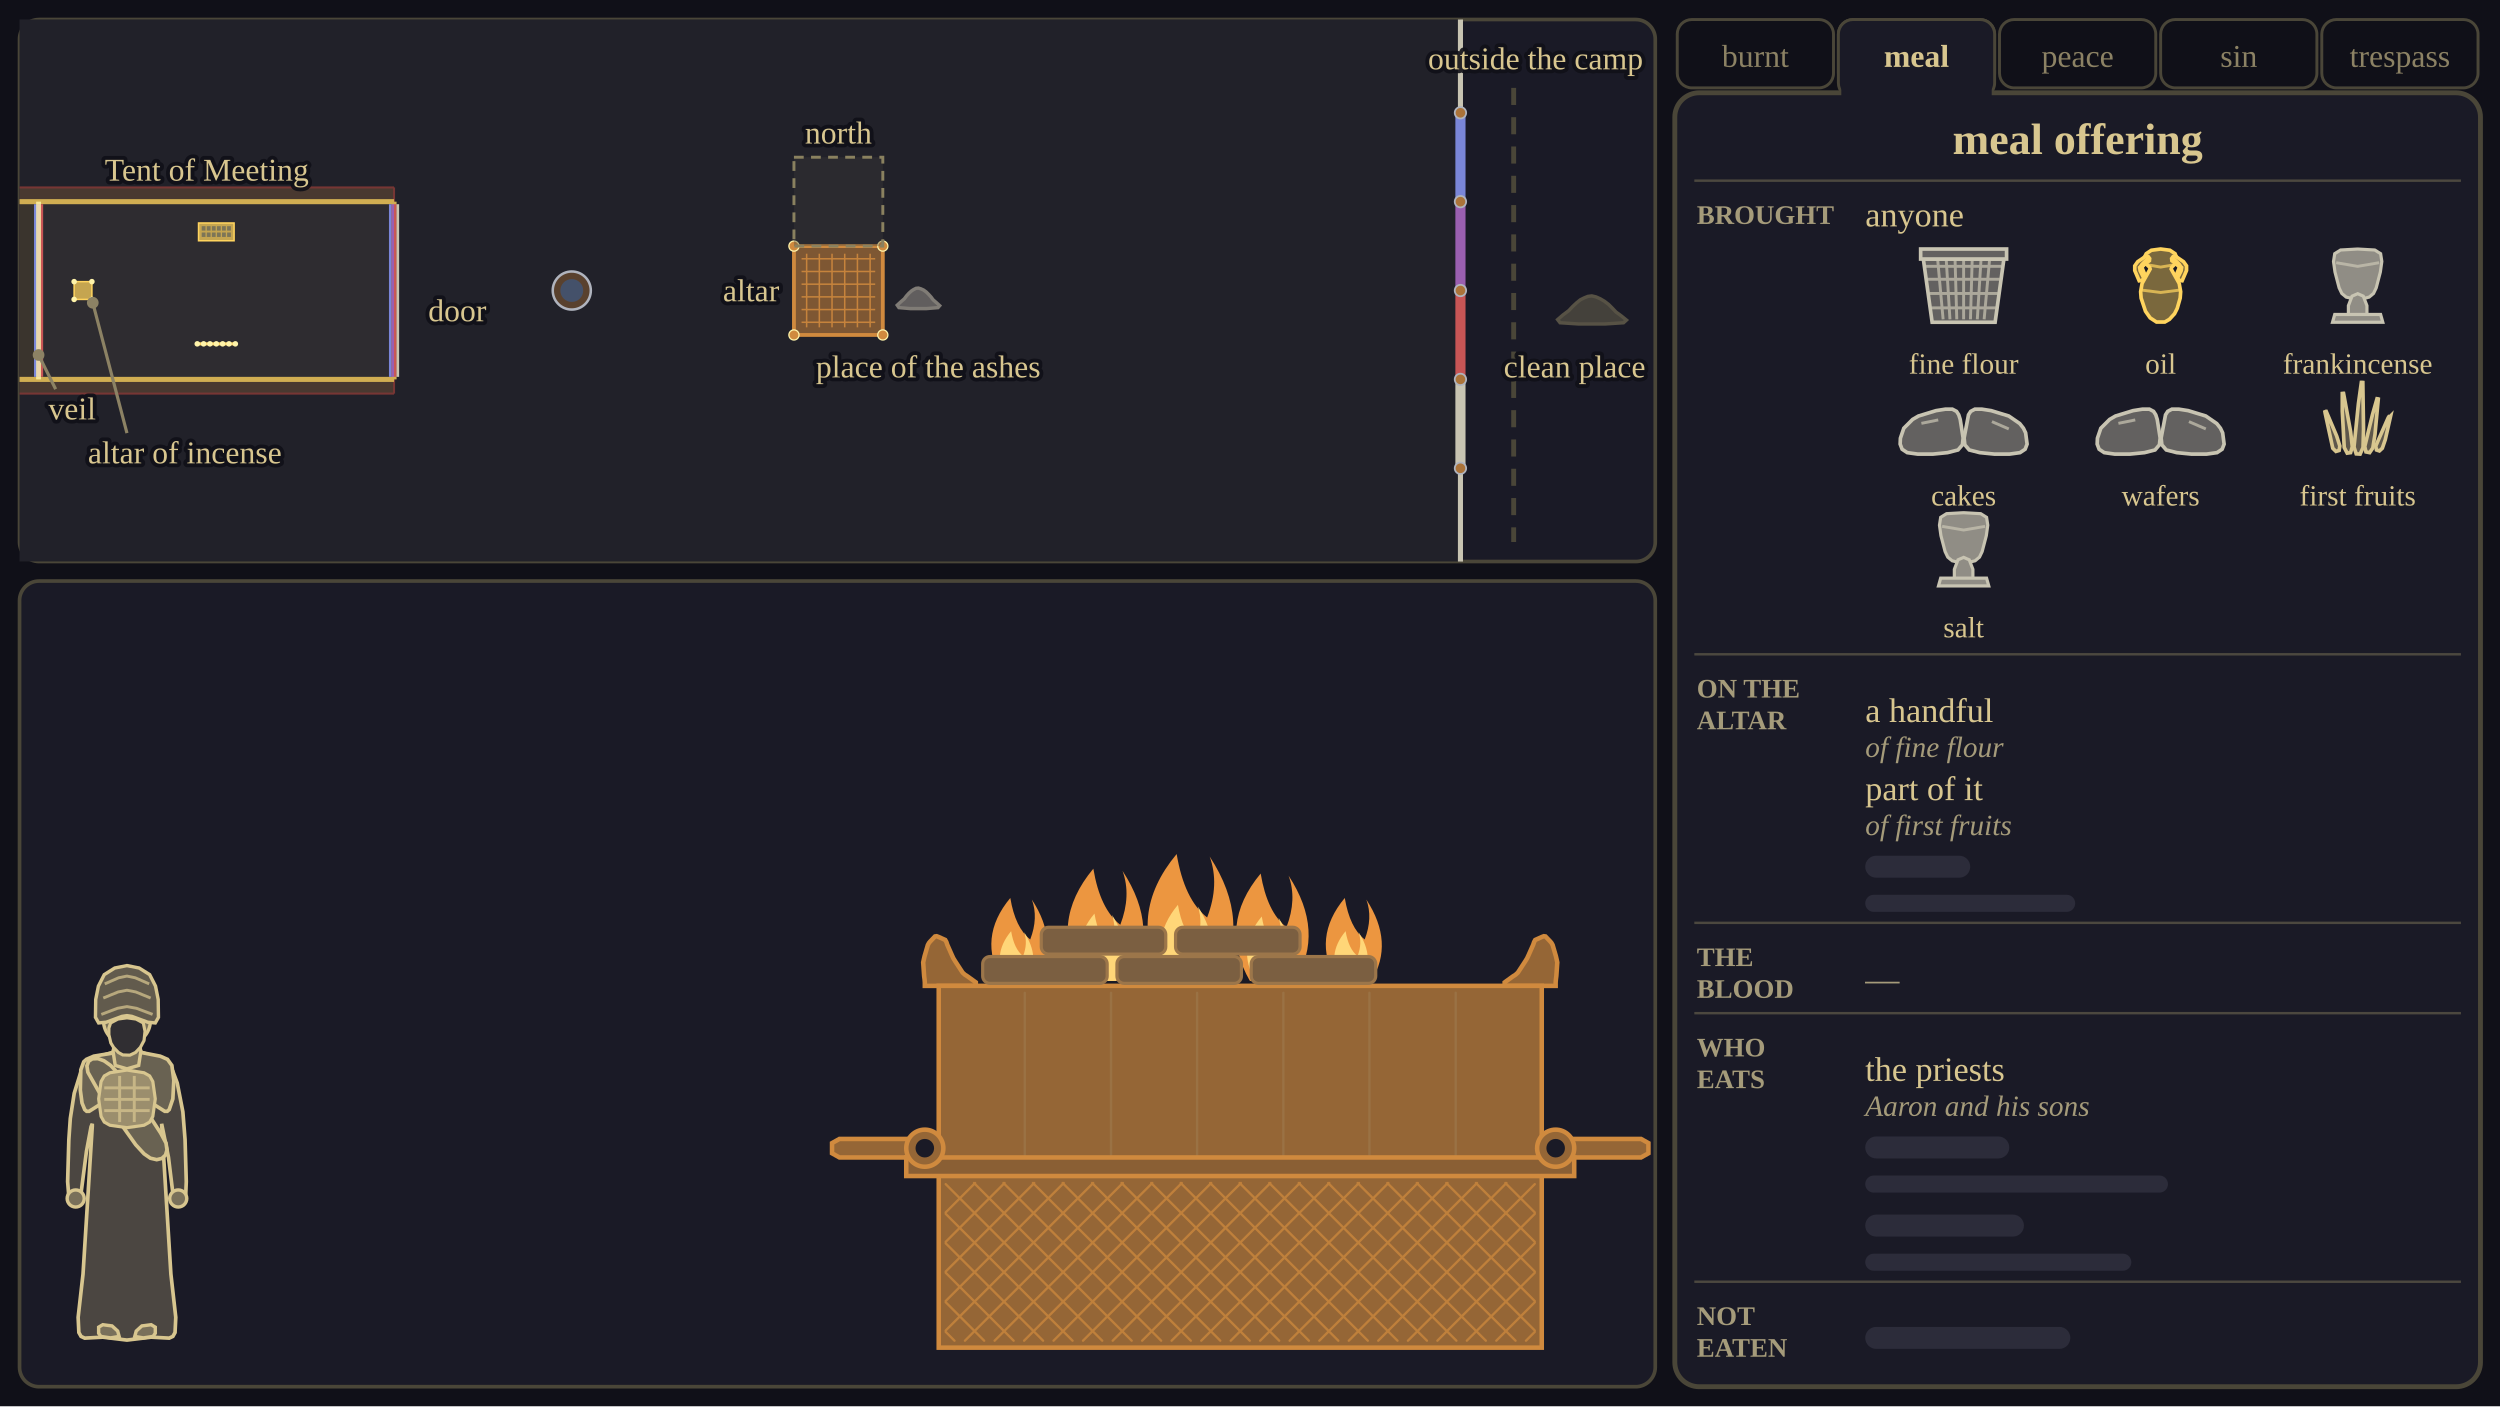
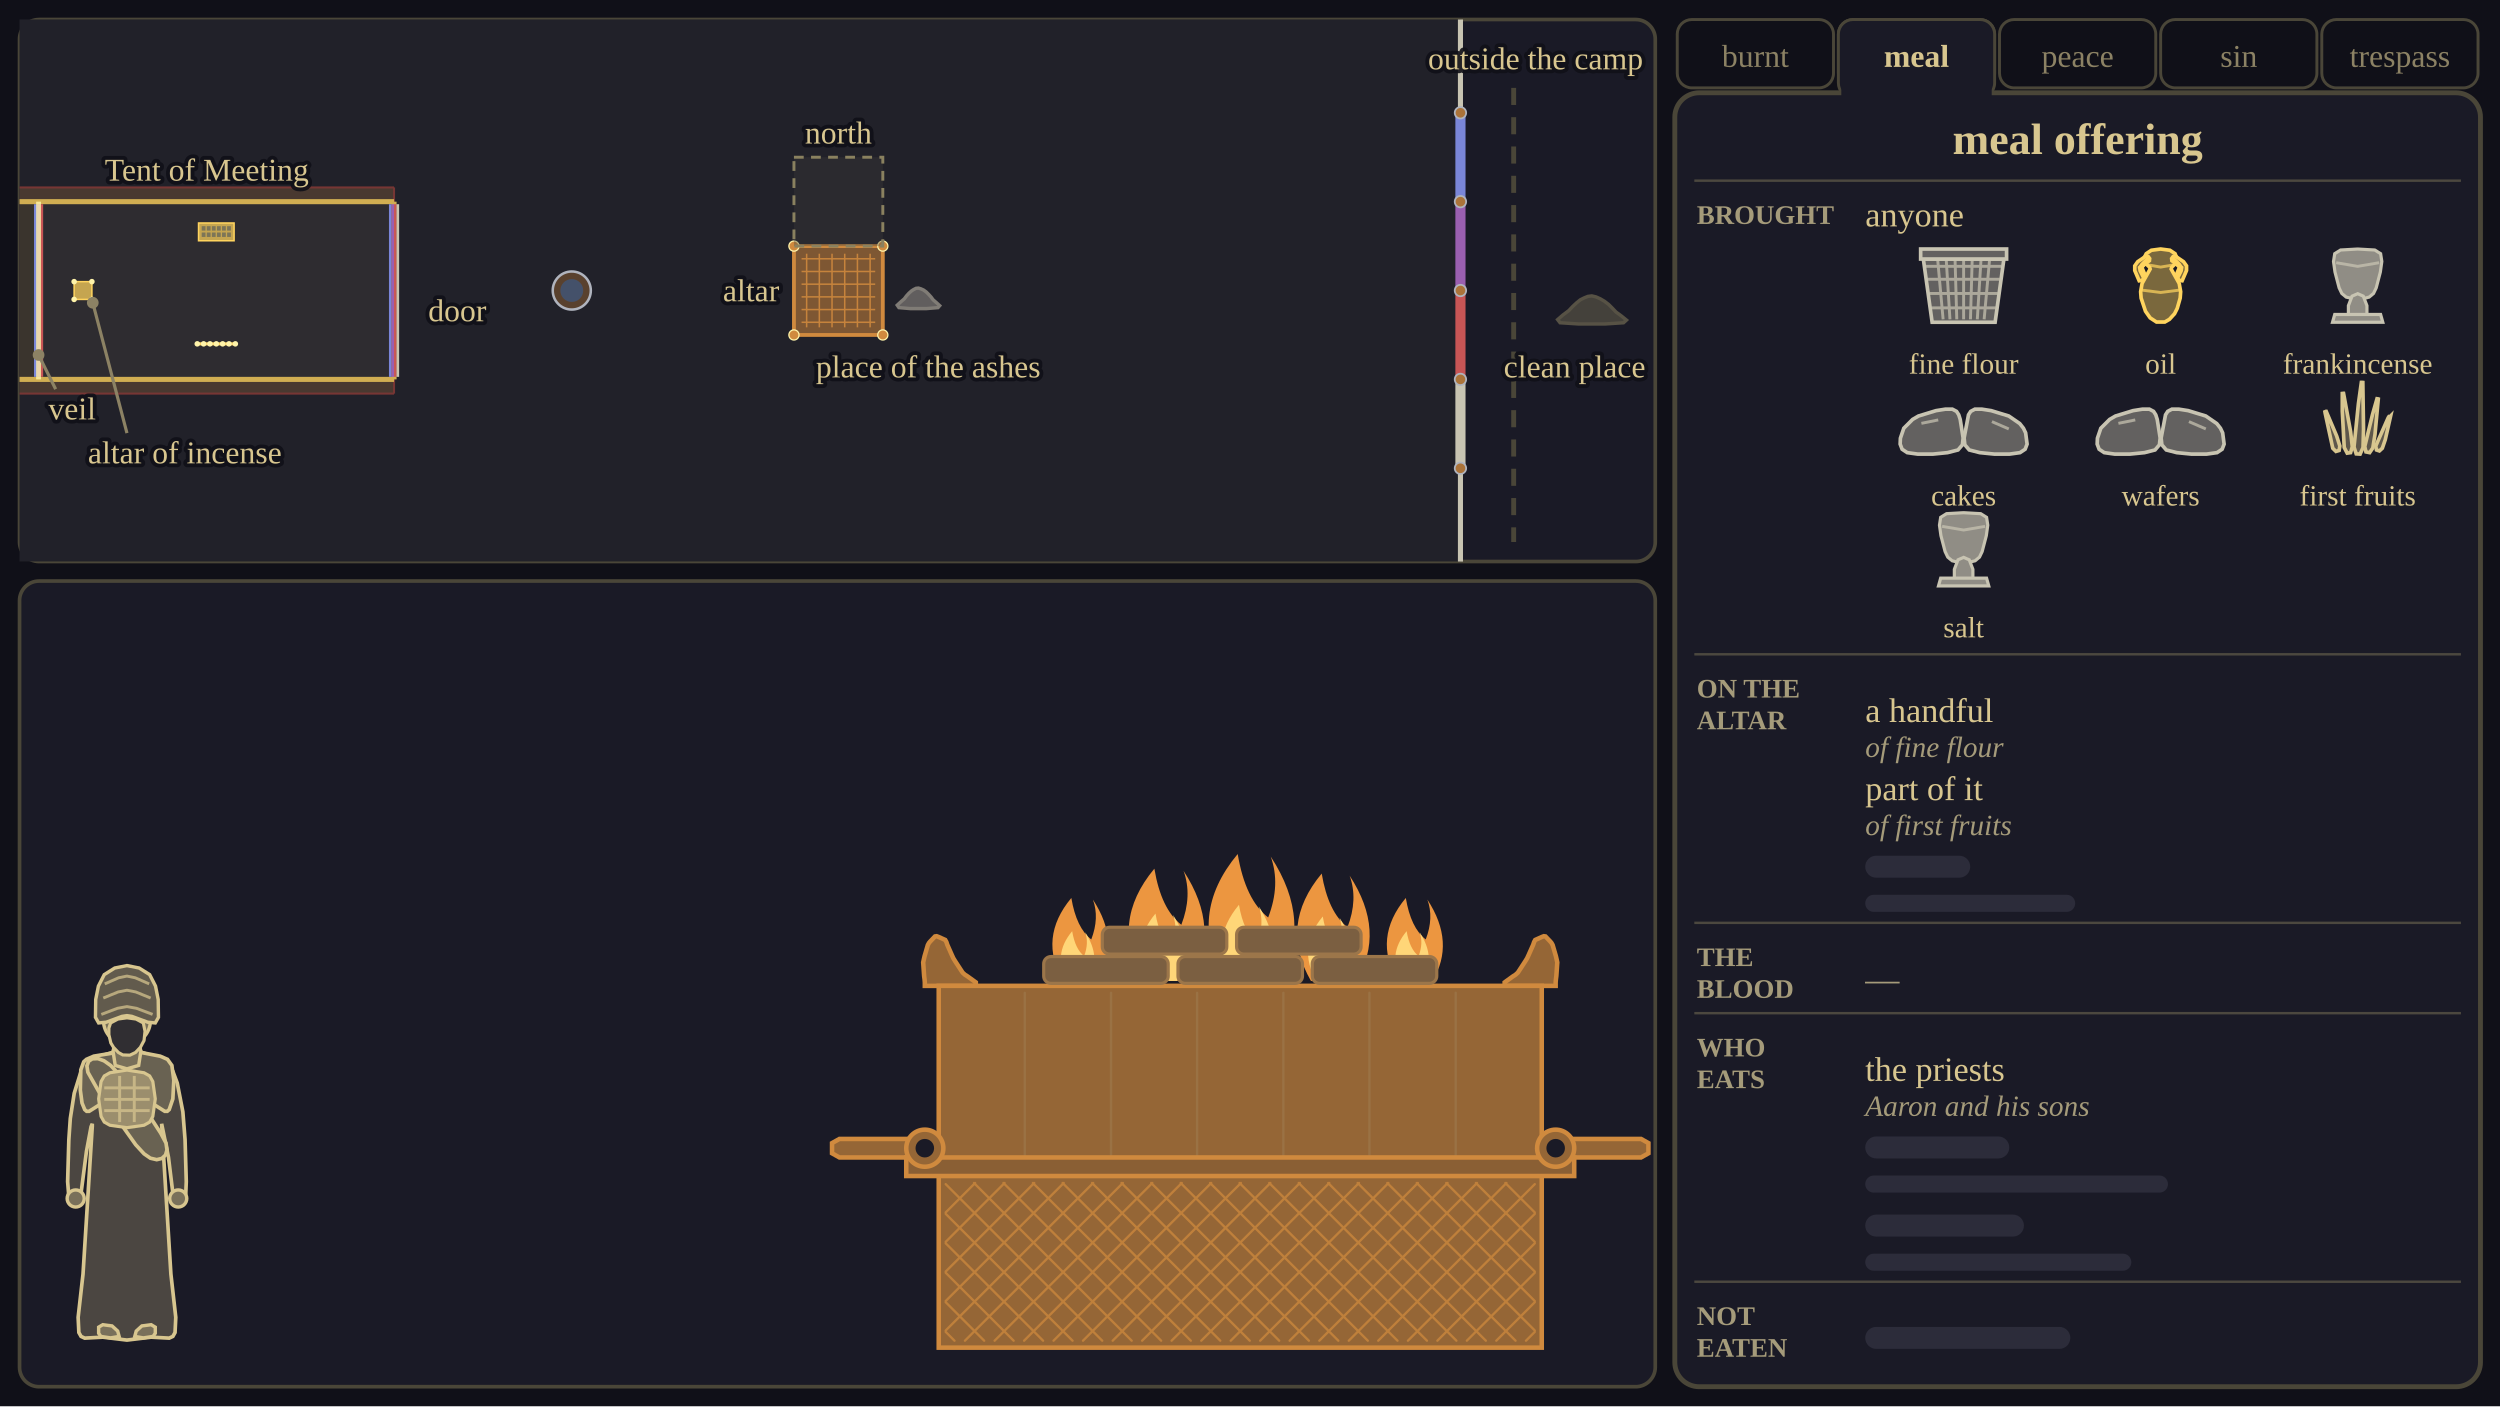
<svg xmlns="http://www.w3.org/2000/svg" viewBox="0 0 1024 576" width="1024" height="576" font-family="Georgia, 'Times New Roman', serif">
  <defs>
    <g id="ic52x30_cakes">
      <path d="M-23.1-.6l-2.1-1.4-.8-2.1.1-2.4 1.4-4.1 3.6-3.6 2.4-1.4 7.2-2.2 3.8-.6 2.9 0 1.7.9.9 1.4.6 1.9 1.2 7.6-.3 2.8-1.8 2.1-4.3 1.1-6 .6-6.2 0z" fill="#636160" stroke="#c8c4b2" stroke-width="1.5" />
      <path d="M2.3-1.7l-1.8-2.1-.3-2.8 1.8-9.5.9-1.4 1.7-.9 2.9 0 3.8.6 7.2 2.2 4.5 3.1 1.5 1.9.9 1.9.6 4.6-.8 2.1-2.1 1.4-4.3.6-6.2 0-6-.6z" fill="#636160" stroke="#c8c4b2" stroke-width="1.5" />
      <path d="M-17.3-12.6l6.9-1.4M11.6-13.3l6.9 3" stroke-linejoin="round" fill="none" stroke="#c8c4b2" stroke-width="1.2" stroke-opacity="0.718" />
    </g>
    <g id="ic52x30_fine_flour">
      <path d="M-12.9 0l25.8 0 3.6-25.9-33 0z" fill="#636160" stroke="#c8c4b2" stroke-width="1.5" />
      <path d="M-17.6-25.9l35.2 0 0-4.1-35.2 0z" fill="#636160" stroke="#c8c4b2" stroke-width="1.5" />
      <path d="M-8.4-1.2l-2.2-24.1M-5.6-1.2l-1.5-24.1M-2.8-1.2l-.7-24.1M0-1.2l0-24.1M2.8-1.2l.7-24.1M5.6-1.2l1.5-24.1M8.4-1.2l2.2-24.1M-13.2-5.9l26.4 0M-14-11.8l28 0M-14.8-17.6l29.6 0M-15.5-22.9l31 0" stroke-linejoin="round" fill="none" stroke="#c8c4b2" stroke-width="1.2" stroke-opacity="0.718" />
    </g>
    <g id="ic52x30_first_fruits">
      <path d="M-10.2-2.4l-3.1-14.3-.2-1.2.5.7-.1-.8 4.5 10.6 1.3 4.1-.3 1.8-1.3.4z" fill="#5e574b" stroke="#d8c68f" stroke-width="1.5" />
      <path d="M-5.5-2.7l-.8-14.8 0-8 .3 1.3.1-1.3 3 16.3.7 6.2-.7 2.4-1.4.2z" fill="#5e574b" stroke="#d8c68f" stroke-width="1.5" />
      <path d="M-1.5-2.9l1.8-17.7 1.3-9.4.2 1.6.3-1.6.3 19.8-.2 7.5-1.2 2.7-1.6-.1z" fill="#5e574b" stroke="#d8c68f" stroke-width="1.5" />
      <path d="M2.9-3.1l3.2-13.2 2-7 0 1.2.4-1.1-1.4 15.1-.9 5.6-1.3 1.9-1.5-.3z" fill="#5e574b" stroke="#d8c68f" stroke-width="1.5" />
      <path d="M7.4-3.3l5.1-11.6.6-.9-.1.7.5-.5-2.2 9.7-1.2 3.5-1.2 1.1-1.2-.4z" fill="#5e574b" stroke="#d8c68f" stroke-width="1.5" />
    </g>
    <g id="ic52x30_frankincense">
      <path d="M-9.4-28.1l-.5 3.2.6 4.3 1.7 6.5 1.1 2.3 1.8 1.5 2.9.7 3.6 0 2.9-.7 1.8-1.5 1.1-2.3 1.7-6.5.6-4.3-.5-3.2-2.4-1.5-7-.4-7 .4z" fill="#908d85" stroke="#c8c4b2" stroke-width="1.3" />
      <path d="M2.3-10.7l1.5 3.9 0 4-3.8 1-3.8-1 0-4 1.5-3.9 2.3-1z" fill="#908d85" stroke="#c8c4b2" stroke-width="1.3" />
      <path d="M-10.3 0l20.6 0-.9-3.2-18.8 0z" fill="#908d85" stroke="#c8c4b2" stroke-width="1.3" />
      <path d="M-8.8-24.4l8.8 1.5 8.8-1.5" stroke-linejoin="round" fill="none" stroke="#c8c4b2" stroke-width="1.2" stroke-opacity="0.718" />
    </g>
    <g id="ic52x30_oil">
      <path d="M-3.8-29.5l-2.1 1.4-.8 1.6 0 1.8 2.2 2.2.2.7-3.3 5.9-.6 3.4.2 2.6 1.8 5.4 1.9 2.7 2.6 1.7 3.4 0 1.9-1.1 2.1-2.3 1.1-2.2 1.2-4.2.2-2.6-.6-3.4-3.3-5.9.2-.7 2.2-2.2.1-1.2-.9-2.2-2.1-1.4-3.8-.5z" fill="#7a683d" stroke="#ffd45e" stroke-width="1.5" />
      <path d="M-4.6-25.2l-4 2.8.2 1.3 1.4 2.8-.4 1.1-1.4.2-1.8-4.2 0-1.9 1.2-1.7 3.4-2.3.9.2.6.8z" fill="#7a683d" stroke="#ffd45e" stroke-width="1.5" />
      <path d="M-5.2-25.1l-2.4 2.6 1.3 3.1 0 .4-.6.3-1.3-2.7-.2-1.3.7-1.1 1.9-1.9.4-.1z" fill="#1a1a26" stroke="#ffd45e" stroke-width="1.3" />
      <path d="M6-27.1l3.4 2.3 1.2 1.7 0 1.9-1.8 4.2-1.4-.2-.4-1.1 1.4-2.8.2-1.3-4-2.8-.1-.9.6-.8z" fill="#7a683d" stroke="#ffd45e" stroke-width="1.5" />
      <path d="M5.8-25.7l1.9 1.9.7 1.1-.2 1.3-1.3 2.7-.6-.3 0-.4 1.3-3.1-2.4-2.6.2-.7z" fill="#1a1a26" stroke="#ffd45e" stroke-width="1.3" />
      <path d="M-7-23.8l7 1.2 7-1.2M-7.9-13.2l7.9 1 7.9-1" stroke-linejoin="round" fill="none" stroke="#ffd45e" stroke-width="1.2" stroke-opacity="0.718" />
    </g>
    <g id="ic52x30_salt">
      <path d="M-9.4-28.1l-.5 3.2.6 4.3 1.7 6.5 1.1 2.3 1.8 1.5 2.9.7 3.6 0 2.9-.7 1.8-1.5 1.1-2.3 1.7-6.5.6-4.3-.5-3.2-2.4-1.5-7-.4-7 .4z" fill="#908d85" stroke="#c8c4b2" stroke-width="1.3" />
      <path d="M2.3-10.7l1.5 3.9 0 4-3.8 1-3.8-1 0-4 1.5-3.9 2.3-1z" fill="#908d85" stroke="#c8c4b2" stroke-width="1.3" />
      <path d="M-10.3 0l20.6 0-.9-3.2-18.8 0z" fill="#908d85" stroke="#c8c4b2" stroke-width="1.3" />
      <path d="M-8.8-24.4l8.8 1.5 8.8-1.5" stroke-linejoin="round" fill="none" stroke="#c8c4b2" stroke-width="1.2" stroke-opacity="0.718" />
    </g>
    <g id="ic52x30_wafers">
      <path d="M-23.1-.6l-2.1-1.4-.8-2.1.1-2.4 1.4-4.1 3.6-3.6 2.4-1.4 7.2-2.2 3.8-.6 2.9 0 1.7.9.9 1.4.6 1.9 1.2 7.6-.3 2.8-1.8 2.1-4.3 1.1-6 .6-6.2 0z" fill="#636160" stroke="#c8c4b2" stroke-width="1.5" />
      <path d="M2.3-1.7l-1.8-2.1-.3-2.8 1.8-9.5.9-1.4 1.7-.9 2.9 0 3.8.6 7.2 2.2 4.5 3.1 1.5 1.9.9 1.9.6 4.6-.8 2.1-2.1 1.4-4.3.6-6.2 0-6-.6z" fill="#636160" stroke="#c8c4b2" stroke-width="1.5" />
      <path d="M-17.3-12.6l6.9-1.4M11.6-13.3l6.9 3" stroke-linejoin="round" fill="none" stroke="#c8c4b2" stroke-width="1.2" stroke-opacity="0.718" />
    </g>
    <g id="s6_priest">
      <path d="M-19.7-2.2l-.3-6.2 2-17.7 3.8-60.6 0-1-.5 1.2-1.9 10.2-2.2 17-1 1.4-1.7 1.1-1.7-.1-.6-.8-.5-6.3.5-17.2.6-8.7 1.6-10.3 2.8-9 1.4-2.3 1.9-1.9 3.9-1.8 7.2-2.2 5.8-.3 3.7.4 9.2 3.2 3.1 2.6 1.4 2.3 1.8 4.8 2.3 11.8.9 11.4.5 17.2-.2 4.8-.9 2.3-.8.3-1.8-.7-1.8-2-1.8-14.7-2.8-13.7 3.8 61.6 2 17.7-.3 6.2-.9 1.6-1.5.7-7.4-.4-9.9 1.2-9.9-1.2-7.4.4-1.5-.7z" fill="#4b4641" stroke="#d8c68f" stroke-width="1.5" />
      <circle cx="-21" cy="-57.1" r="3.5" fill="#79705a" stroke="#d8c68f" stroke-width="1.4" />
      <circle cx="21" cy="-57.1" r="3.5" fill="#79705a" stroke="#d8c68f" stroke-width="1.4" />
      <path d="M-3.2-.6l-3.5.6-4-.6-.9-1.3 0-2.5 1.7-1 3.8.5 2.3 2.1z" fill="#79705a" stroke="#d8c68f" stroke-width="1.4" />
      <path d="M3.2-.6l3.5.6 4-.6.9-1.3 0-2.5-1.7-1-3.8.5-2.3 2.1z" fill="#79705a" stroke="#d8c68f" stroke-width="1.4" />
      <path d="M-17.7-113.1l-1.2 3.3-.2 8.3.7 5.3 1.1 2.7.8.7 1 0 5.4-3.4 1.4-.2 1.4.4 5.8 3.8 1.5.3 1.5-.3 5.8-3.8 1.4-.4 1.4.2 5.4 3.4 1 0 .8-.7 1.5-4.4.4-7.6-.8-6.1-1.8-2.5-3-1.3-7.8-1.5-7.2-.5-12.2 2-3 1.3z" fill="#696252" stroke="#d8c68f" stroke-width="1.5" />
      <path d="M-16-108.8l-.4-2.6.7-1.9 1.5-1 2.3-.1 2.5.9 2.7 1.9 3.4 3.6 9.1 11.8 8 12.3 2.2 4.1.4 2.8-.6 2.1-1.5 1.4-2.1.5-2.6-.6-2.6-1.8-3.4-3.7-13.8-19.4z" fill="#696252" stroke="#d8c68f" stroke-width="1.5" />
      <path d="M-9.3-107.3l2.3-1.3 7-1.1 7 1.1 2.3 1.3 1.3 2.3 1 7.1-1 7.2-1.3 2.3-2.3 1.3-7 1-7-1-2.3-1.3-1.3-2.3-1-7.2 1-7.1z" fill="#9b8e6d" stroke="#d8c68f" stroke-width="1.3" />
      <path d="M-9.3-102.4l18.6 0M-9.3-97.7l18.6 0M-9.3-93.1l18.6 0M-3-107.3l0 18.9M3-107.3l0 18.9" stroke-linejoin="round" fill="none" stroke="#d8c68f" stroke-width="1.2" stroke-opacity="0.718" />
      <path d="M-4.8-111.6l-.9-5.8 1.3-5.8 4.4-1.5 4.4 1.5 1.3 5.8-.9 5.8-4.8 1.4z" fill="#79705a" stroke="#d8c68f" stroke-width="1.4" />
      <circle cx="0" cy="-129.9" r="9.6" fill="#79705a" stroke="#d8c68f" stroke-width="1.4" />
      <path d="M-6.7-129l-.7 2.1 0 2.7.8 3.4 1.1 1.8 2 2.1 1.8 1 2.9.1 2.3-1.1 2-2.1 1.5-2.8.4-3.8-.7-3.4-3-1.6-3.7-.5-3.7.5z" fill="#302e32" stroke="#d8c68f" stroke-width="1.3" />
      <path d="M-11.6-129l-1.3-2.3.1-7.3 1.1-5.5 2.4-4.7 4.3-2.7 5-1 5 1 4.3 2.7 2.4 4.7 1.1 5.5.1 7.3-1.3 2.3-3.1-.3-6.5-2.4-2-.3-2 .3-6.5 2.4z" fill="#625b4d" stroke="#d8c68f" stroke-width="1.4" />
      <path d="M-10.5-132.5l6.6-2.5 3.9-.7 3.9.7 6.6 2.5M-9.7-139.2l6.1-2.5 3.6-.7 3.6.7 6.1 2.5M-9.1-145l5.7-2.5 3.4-.7 3.4.7 5.7 2.5" stroke-linejoin="round" fill="none" stroke="#d8c68f" stroke-width="1.2" stroke-opacity="0.718" />
    </g>
  </defs>
  <rect width="1024" height="576" fill="#101018" />
  <rect x="8" y="8" width="670" height="222" rx="8" fill="#1a1a26" stroke="#4a4638" stroke-width="1.5" />
  <rect x="8" y="238" width="670" height="330" rx="8" fill="#1a1a26" stroke="#4a4638" stroke-width="1.5" />
  <rect x="686" y="38" width="330" height="530" rx="10" fill="#1a1a26" stroke="#4a4638" stroke-width="2" />
  <rect x="687" y="8" width="64" height="28" rx="6" fill="#101018" stroke="#4a4638" stroke-width="1.2" />
  <rect x="753" y="8" width="64" height="28" rx="6" fill="#101018" stroke="#4a4638" stroke-width="1.2" />
  <rect x="819" y="8" width="64" height="28" rx="6" fill="#101018" stroke="#4a4638" stroke-width="1.2" />
  <rect x="885" y="8" width="64" height="28" rx="6" fill="#101018" stroke="#4a4638" stroke-width="1.2" />
  <rect x="951" y="8" width="64" height="28" rx="6" fill="#101018" stroke="#4a4638" stroke-width="1.2" />
  <text x="719" y="23" font-size="13" text-anchor="middle" dominant-baseline="central" fill="#8c8264">burnt</text>
  <text x="851" y="23" font-size="13" text-anchor="middle" dominant-baseline="central" fill="#8c8264">peace</text>
  <text x="917" y="23" font-size="13" text-anchor="middle" dominant-baseline="central" fill="#8c8264">sin</text>
  <text x="983" y="23" font-size="13" text-anchor="middle" dominant-baseline="central" fill="#8c8264">trespass</text>
  <rect x="753" y="8" width="64" height="32" rx="6" fill="#1a1a26" stroke="#4a4638" stroke-width="1.2" />
  <rect x="754.2" y="34" width="61.6" height="8" fill="#1a1a26" />
  <text x="785" y="23" font-size="13" text-anchor="middle" dominant-baseline="central" fill="#d8c68f" font-weight="bold">meal</text>
  <g id="dockcol">
    <line x1="694" y1="74" x2="1008" y2="74" stroke="#4c483f" stroke-width="1" />
    <text x="695" y="88" font-size="11" dominant-baseline="central" fill="#a59b7a" font-weight="bold">BROUGHT</text>
    <line x1="694" y1="268" x2="1008" y2="268" stroke="#4c483f" stroke-width="1" />
    <text x="695" y="282" font-size="11" dominant-baseline="central" fill="#a59b7a" font-weight="bold">ON THE</text>
    <text x="695" y="295" font-size="11" dominant-baseline="central" fill="#a59b7a" font-weight="bold">ALTAR</text>
    <line x1="694" y1="378" x2="1008" y2="378" stroke="#4c483f" stroke-width="1" />
    <text x="695" y="392" font-size="11" dominant-baseline="central" fill="#a59b7a" font-weight="bold">THE</text>
    <text x="695" y="405" font-size="11" dominant-baseline="central" fill="#a59b7a" font-weight="bold">BLOOD</text>
    <text x="764" y="401" font-size="14" dominant-baseline="central" fill="#a59b7a">—</text>
    <line x1="694" y1="415" x2="1008" y2="415" stroke="#4c483f" stroke-width="1" />
    <text x="695" y="429" font-size="11" dominant-baseline="central" fill="#a59b7a" font-weight="bold">WHO</text>
    <text x="695" y="442" font-size="11" dominant-baseline="central" fill="#a59b7a" font-weight="bold">EATS</text>
    <line x1="694" y1="525" x2="1008" y2="525" stroke="#4c483f" stroke-width="1" />
    <text x="695" y="539" font-size="11" dominant-baseline="central" fill="#a59b7a" font-weight="bold">NOT</text>
    <text x="695" y="552" font-size="11" dominant-baseline="central" fill="#a59b7a" font-weight="bold">EATEN</text>
    <rect x="764" y="350.5" width="43" height="9" rx="4.5" fill="#2c2c3a" />
    <rect x="764" y="366.5" width="86" height="7" rx="3.5" fill="#2c2c3a" />
    <rect x="764" y="465.5" width="59" height="9" rx="4.5" fill="#2c2c3a" />
    <rect x="764" y="481.5" width="124" height="7" rx="3.5" fill="#2c2c3a" />
    <rect x="764" y="497.5" width="65" height="9" rx="4.5" fill="#2c2c3a" />
    <rect x="764" y="513.5" width="109" height="7" rx="3.5" fill="#2c2c3a" />
    <rect x="764" y="543.5" width="84" height="9" rx="4.5" fill="#2c2c3a" />
    <text x="851" y="57" font-size="18" text-anchor="middle" dominant-baseline="central" fill="#d8c68f" font-weight="bold">meal offering</text>
    <text x="764" y="88" font-size="14" dominant-baseline="central" fill="#d8c68f">anyone</text>
    <use href="#ic52x30_fine_flour" transform="translate(804.3 132)" />
    <text x="804.3" y="149" font-size="12" text-anchor="middle" dominant-baseline="central" fill="#d8c68f">fine flour</text>
    <use href="#ic52x30_oil" transform="translate(885 132)" />
    <text x="885" y="149" font-size="12" text-anchor="middle" dominant-baseline="central" fill="#d8c68f">oil</text>
    <use href="#ic52x30_frankincense" transform="translate(965.7 132)" />
    <text x="965.7" y="149" font-size="12" text-anchor="middle" dominant-baseline="central" fill="#d8c68f">frankincense</text>
    <use href="#ic52x30_cakes" transform="translate(804.3 186)" />
    <text x="804.3" y="203" font-size="12" text-anchor="middle" dominant-baseline="central" fill="#d8c68f">cakes</text>
    <use href="#ic52x30_wafers" transform="translate(885 186)" />
    <text x="885" y="203" font-size="12" text-anchor="middle" dominant-baseline="central" fill="#d8c68f">wafers</text>
    <use href="#ic52x30_first_fruits" transform="translate(965.7 186)" />
    <text x="965.7" y="203" font-size="12" text-anchor="middle" dominant-baseline="central" fill="#d8c68f">first fruits</text>
    <use href="#ic52x30_salt" transform="translate(804.3 240)" />
    <text x="804.3" y="257" font-size="12" text-anchor="middle" dominant-baseline="central" fill="#d8c68f">salt</text>
    <text x="764" y="291" font-size="14" dominant-baseline="central" fill="#d8c68f">a handful</text>
    <text x="764" y="306" font-size="12" dominant-baseline="central" fill="#a59b7a" font-style="italic">of fine flour</text>
    <text x="764" y="323" font-size="14" dominant-baseline="central" fill="#d8c68f">part of it</text>
    <text x="764" y="338" font-size="12" dominant-baseline="central" fill="#a59b7a" font-style="italic">of first fruits</text>
    <text x="764" y="438" font-size="14" dominant-baseline="central" fill="#d8c68f">the priests</text>
    <text x="764" y="453" font-size="12" dominant-baseline="central" fill="#a59b7a" font-style="italic">Aaron and his sons</text>
    <g opacity="0.00">
      <animate attributeName="opacity" values="0;1.00" begin="11.31s" dur="0.40s" fill="freeze" calcMode="spline" keyTimes="0;1" keySplines="0.42 0 0.58 1" />
      <animate attributeName="opacity" values="1.00;0" begin="12.21s" dur="0.40s" fill="freeze" calcMode="spline" keyTimes="0;1" keySplines="0.42 0 0.58 1" />
      <path d="M759 282l73 0 0 34-73 0z" fill="none" stroke="#fff4aa" stroke-width="2.0" stroke-opacity="0.85" stroke-linejoin="round" />
    </g>
  </g>
  <g transform="translate(-509.4 -291.8) scale(0.52)">
    <rect x="995" y="576.5" width="1135" height="426.9" fill="#212129" />
    <line x1="2130" y1="576.5" x2="2130" y2="650" stroke="#c8c4b2" stroke-width="4" />
    <line x1="2130" y1="930" x2="2130" y2="1003.5" stroke="#c8c4b2" stroke-width="4" />
    <line x1="2130" y1="650" x2="2130" y2="720" stroke="#7a86d8" stroke-width="8" />
    <line x1="2130" y1="720" x2="2130" y2="790" stroke="#9a5fb0" stroke-width="8" />
    <line x1="2130" y1="790" x2="2130" y2="860" stroke="#c85555" stroke-width="8" />
    <line x1="2130" y1="860" x2="2130" y2="930" stroke="#c8c4b2" stroke-width="8" />
    <circle cx="2130" cy="650" r="4.5" fill="#ab7339" stroke="#b0b4be" stroke-width="1.4" />
    <circle cx="2130" cy="720" r="4.5" fill="#ab7339" stroke="#b0b4be" stroke-width="1.4" />
    <circle cx="2130" cy="790" r="4.5" fill="#ab7339" stroke="#b0b4be" stroke-width="1.4" />
    <circle cx="2130" cy="860" r="4.5" fill="#ab7339" stroke="#b0b4be" stroke-width="1.4" />
    <circle cx="2130" cy="930" r="4.5" fill="#ab7339" stroke="#b0b4be" stroke-width="1.4" />
    <rect x="995" y="708.8" width="295" height="162.4" fill="#493930" />
    <line x1="995" y1="708.8" x2="1290" y2="708.8" stroke="#773634" stroke-width="1.6" />
    <line x1="1290" y1="708.8" x2="1290" y2="871.2" stroke="#773634" stroke-width="1.6" />
    <line x1="1290" y1="871.2" x2="995" y2="871.2" stroke="#773634" stroke-width="1.6" />
    <rect x="995" y="720" width="295" height="140" fill="#2e2c30" />
    <rect x="995" y="720" width="15" height="140" fill="#3a342d" />
    <line x1="995" y1="720" x2="1290" y2="720" stroke="#d1ae52" stroke-width="4" />
    <line x1="1290" y1="720" x2="1290" y2="860" stroke="#d1ae52" stroke-width="4" />
    <line x1="1290" y1="860" x2="995" y2="860" stroke="#d1ae52" stroke-width="4" />
    <line x1="1007.6" y1="722" x2="1007.6" y2="858" stroke="#7a86d8" stroke-width="2.4" />
    <line x1="1010" y1="722" x2="1010" y2="858" stroke="#9a5fb0" stroke-width="2.4" />
    <line x1="1012.4" y1="722" x2="1012.4" y2="858" stroke="#c85555" stroke-width="2.4" />
    <line x1="1287" y1="722" x2="1287" y2="858" stroke="#7a86d8" stroke-width="2" />
    <line x1="1289" y1="722" x2="1289" y2="858" stroke="#9a5fb0" stroke-width="2" />
    <line x1="1291" y1="722" x2="1291" y2="858" stroke="#c85555" stroke-width="2" />
    <line x1="1293" y1="722" x2="1293" y2="858" stroke="#c8c4b2" stroke-width="2" />
    <rect x="1038" y="783" width="14" height="14" fill="#c5a550" stroke="#ffd45e" stroke-width="1.2" />
    <circle cx="1038" cy="783" r="2.2" fill="#fff4aa" />
    <circle cx="1052" cy="783" r="2.2" fill="#fff4aa" />
    <circle cx="1038" cy="797" r="2.2" fill="#fff4aa" />
    <circle cx="1052" cy="797" r="2.2" fill="#fff4aa" />
    <rect x="1136" y="736.8" width="28" height="14" fill="#c5a550" stroke="#ffd45e" stroke-width="1.2" />
    <rect x="1138.5" y="739.3" width="3" height="3.5" fill="#7d7557" />
    <rect x="1142.5" y="739.3" width="3" height="3.5" fill="#7d7557" />
    <rect x="1146.5" y="739.3" width="3" height="3.5" fill="#7d7557" />
    <rect x="1150.5" y="739.3" width="3" height="3.5" fill="#7d7557" />
    <rect x="1154.5" y="739.3" width="3" height="3.5" fill="#7d7557" />
    <rect x="1158.5" y="739.3" width="3" height="3.5" fill="#7d7557" />
    <rect x="1138.5" y="744.3" width="3" height="3.5" fill="#7d7557" />
    <rect x="1142.5" y="744.3" width="3" height="3.5" fill="#7d7557" />
    <rect x="1146.5" y="744.3" width="3" height="3.5" fill="#7d7557" />
    <rect x="1150.5" y="744.3" width="3" height="3.5" fill="#7d7557" />
    <rect x="1154.5" y="744.3" width="3" height="3.5" fill="#7d7557" />
    <rect x="1158.5" y="744.3" width="3" height="3.5" fill="#7d7557" />
    <line x1="1135" y1="832" x2="1165" y2="832" stroke="#ffd45e" stroke-width="2.4" />
    <circle cx="1135" cy="832" r="2.2" fill="#fff4aa" />
    <circle cx="1140" cy="832" r="2.2" fill="#fff4aa" />
    <circle cx="1145" cy="832" r="2.2" fill="#fff4aa" />
    <circle cx="1150" cy="832" r="2.2" fill="#fff4aa" />
    <circle cx="1155" cy="832" r="2.2" fill="#fff4aa" />
    <circle cx="1160" cy="832" r="2.2" fill="#fff4aa" />
    <circle cx="1165" cy="832" r="2.2" fill="#fff4aa" />
    <circle cx="1430" cy="790" r="15" fill="#59412e" stroke="#b0b4be" stroke-width="2" />
    <circle cx="1430" cy="790" r="9" fill="#44516a" />
    <rect x="1605" y="755" width="70" height="70" fill="#7e5733" stroke="#d08a3e" stroke-width="3" />
    <line x1="1615" y1="761" x2="1615" y2="819" stroke="#c6833c" stroke-width="1.2" />
    <line x1="1611" y1="765" x2="1669" y2="765" stroke="#c6833c" stroke-width="1.2" />
    <line x1="1625" y1="761" x2="1625" y2="819" stroke="#c6833c" stroke-width="1.2" />
    <line x1="1611" y1="775" x2="1669" y2="775" stroke="#c6833c" stroke-width="1.2" />
    <line x1="1635" y1="761" x2="1635" y2="819" stroke="#c6833c" stroke-width="1.2" />
    <line x1="1611" y1="785" x2="1669" y2="785" stroke="#c6833c" stroke-width="1.2" />
    <line x1="1645" y1="761" x2="1645" y2="819" stroke="#c6833c" stroke-width="1.2" />
    <line x1="1611" y1="795" x2="1669" y2="795" stroke="#c6833c" stroke-width="1.2" />
    <line x1="1655" y1="761" x2="1655" y2="819" stroke="#c6833c" stroke-width="1.2" />
    <line x1="1611" y1="805" x2="1669" y2="805" stroke="#c6833c" stroke-width="1.2" />
    <line x1="1665" y1="761" x2="1665" y2="819" stroke="#c6833c" stroke-width="1.2" />
    <line x1="1611" y1="815" x2="1669" y2="815" stroke="#c6833c" stroke-width="1.2" />
    <circle cx="1605" cy="755" r="4" fill="#d08a3e" stroke="#fff4aa" stroke-width="1" />
    <circle cx="1675" cy="755" r="4" fill="#d08a3e" stroke="#fff4aa" stroke-width="1" />
    <circle cx="1605" cy="825" r="4" fill="#d08a3e" stroke="#fff4aa" stroke-width="1" />
    <circle cx="1675" cy="825" r="4" fill="#d08a3e" stroke="#fff4aa" stroke-width="1" />
  </g>
  <g transform="translate(-265.3 210) scale(0.95)">
    <path d="M641.2 278l33.6 0 3.2-1.8 0-4.4-3.2-1.8-33.6 0-3.2 1.8 0 4.4z" fill="#956636" stroke="#d08a3e" stroke-width="1.95" />
    <path d="M953.2 278l33.6 0 3.2-1.8 0-4.4-3.2-1.8-33.6 0-3.2 1.8 0 4.4z" fill="#956636" stroke="#d08a3e" stroke-width="1.95" />
    <path d="M678 204l0-1.5-.1-1.2-.2-1.6-.4-5.8.3-1.4.3-1.3 1.4-4.8.5-.9.5-.6 2.1-2.2.7-.1.8.3 2.9 1.3.5.9.4 1.2 2 4.5.6 1.3.8 1.3 3.2 4.9 1 .9 1.1.7 3.6 2.6 0 1.5z" fill="#956636" stroke="#d08a3e" stroke-width="1.95" />
    <path d="M950 204l0-1.5.1-1.2.2-1.6.4-5.8-.3-1.4-.3-1.3-1.4-4.8-.5-.9-.5-.6-2.1-2.2-.7-.1-.8.3-2.9 1.3-.5.9-.4 1.2-2 4.5-.6 1.3-.8 1.3-3.2 4.9-1 .9-1.1.7-3.6 2.6 0 1.5z" fill="#956636" stroke="#d08a3e" stroke-width="1.95" />
    <path d="M684 204l260 0 0 156-260 0z" fill="#956636" stroke="#d08a3e" stroke-width="1.95" />
    <path d="M721.1 207l0 70M758.3 207l0 70M795.4 207l0 70M832.6 207l0 70M869.7 207l0 70M906.9 207l0 70" stroke-linejoin="round" stroke-linecap="round" fill="none" stroke="#9c764a" stroke-width="1" stroke-opacity="0.718" />
    <path d="M670 278l288 0 0 8-288 0z" fill="#8a5f34" stroke="#d08a3e" stroke-width="1.95" />
    <path d="M941 289M928.3 289l12.7 12.7M915.6 289l25.4 25.4M902.8 289l38.2 38.2M890.1 289l50.9 50.9M877.4 289l63.6 63.6M864.6 289l68.1 68M851.9 289l68 68M839.2 289l68 68M826.5 289l68 68M813.7 289l68.1 68M801 289l68 68M788.3 289l68 68M775.6 289l68 68M762.8 289l68 68M750.1 289l68 68M737.4 289l68 68M724.6 289l68.1 68M711.9 289l68 68M699.2 289l68 68M687 289.5l67.5 67.5M687 302.3l54.7 54.7M687 315l42 42M687 327.7l29.3 29.3M687 340.4l16.6 16.6M687 353.2l3.8 3.8M687 289M687 301.7l12.7-12.7M687 314.4l25.4-25.4M687 327.2l38.2-38.2M687 339.9l50.9-50.9M687 352.6l63.6-63.6M695.3 357l68.1-68M708.1 357l68-68M720.8 357l68-68M733.5 357l68-68M746.2 357l68.1-68M759 357l68-68M771.7 357l68-68M784.4 357l68-68M797.2 357l68-68M809.9 357l68-68M822.6 357l68-68M835.3 357l68.1-68M848.1 357l68-68M860.8 357l68-68M873.5 357l67.5-67.5M886.3 357l54.7-54.7M899 357l42-42M911.7 357l29.3-29.3M924.4 357l16.6-16.6M937.2 357l3.8-3.8" stroke-linejoin="round" stroke-linecap="round" fill="none" stroke="#d08a3e" stroke-width="1" stroke-opacity="0.718" />
    <ellipse cx="678" cy="274" rx="8" ry="8" fill="#956636" stroke="#d08a3e" stroke-width="1.95" />
    <ellipse cx="678" cy="274" rx="4" ry="4" fill="#1a1a26" />
    <ellipse cx="950" cy="274" rx="8" ry="8" fill="#956636" stroke="#d08a3e" stroke-width="1.95" />
    <ellipse cx="950" cy="274" rx="4" ry="4" fill="#1a1a26" />
  </g>
-   <g transform="translate(483 403.8)">
+   <g transform="translate(508 403.8)">
    <g>
      <animateTransform attributeName="transform" type="scale" values="1 1;1.3 1.3;1 1" keyTimes="0;0.4;1" begin="9.69s" dur="0.90s" fill="freeze" calcMode="spline" keySplines="0.42 0 0.58 1;0.42 0 0.58 1" />
-       <g transform="translate(-483 -403.8)">
-         <path d="M410.42,401.8 q-10.2,-17.68 3.4,-34 q2.04,12.24 8.16,17.0 q3.4,-8.84 0.68,-16.32 q11.56,17.68 2.04,33.32 z" fill="#ec9640" />
-         <path d="M443.23,401.8 q-13.8,-23.92 4.6,-46 q2.76,16.56 11.04,23.0 q4.6,-11.96 0.92,-22.08 q15.64,23.92 2.76,45.08 z" fill="#ec9640" />
-         <path d="M476.76,401.8 q-15.6,-27.04 5.2,-52 q3.12,18.72 12.48,26.0 q5.2,-13.52 1.04,-24.96 q17.68,27.04 3.12,50.96 z" fill="#ec9640" />
-         <path d="M511.97,401.8 q-13.2,-22.88 4.4,-44 q2.64,15.84 10.56,22.0 q4.4,-11.44 0.88,-21.12 q14.96,22.88 2.64,43.12 z" fill="#ec9640" />
-         <path d="M547.42,401.8 q-10.2,-17.68 3.4,-34 q2.04,12.24 8.16,17.0 q3.4,-8.84 0.68,-16.32 q11.56,17.68 2.04,33.32 z" fill="#ec9640" />
-         <path d="M412.12,401.8 q-6.12,-10.608 2.04,-20.4 q1.224,7.344 4.896,10.2 q2.04,-5.304 0.408,-9.792 q6.936,10.608 1.224,19.992 z" fill="#ffd678" />
-         <path d="M445.53,401.8 q-8.28,-14.352 2.76,-27.6 q1.656,9.936 6.624,13.8 q2.76,-7.176 0.552,-13.248 q9.384,14.352 1.656,27.048 z" fill="#ffd678" />
-         <path d="M479.36,401.8 q-9.36,-16.224 3.12,-31.2 q1.872,11.232 7.488,15.6 q3.12,-8.112 0.624,-14.976 q10.608,16.224 1.872,30.576 z" fill="#ffd678" />
-         <path d="M514.17,401.8 q-7.92,-13.728 2.64,-26.4 q1.584,9.504 6.336,13.2 q2.64,-6.864 0.528,-12.672 q8.976,13.728 1.584,25.872 z" fill="#ffd678" />
-         <path d="M549.12,401.8 q-6.12,-10.608 2.04,-20.4 q1.224,7.344 4.896,10.2 q2.04,-5.304 0.408,-9.792 q6.936,10.608 1.224,19.992 z" fill="#ffd678" />
+       <g transform="translate(-508 -403.8)">
+         <path d="M435.42,401.8 q-10.2,-17.68 3.4,-34 q2.04,12.24 8.16,17.0 q3.4,-8.84 0.68,-16.32 q11.56,17.68 2.04,33.32 z" fill="#ec9640" />
+         <path d="M468.23,401.8 q-13.8,-23.92 4.6,-46 q2.76,16.56 11.04,23.0 q4.6,-11.96 0.92,-22.08 q15.64,23.92 2.76,45.08 z" fill="#ec9640" />
+         <path d="M501.76,401.8 q-15.6,-27.04 5.2,-52 q3.12,18.72 12.48,26.0 q5.2,-13.52 1.04,-24.96 q17.68,27.04 3.12,50.96 z" fill="#ec9640" />
+         <path d="M536.97,401.8 q-13.2,-22.88 4.4,-44 q2.64,15.84 10.56,22.0 q4.4,-11.44 0.88,-21.12 q14.96,22.88 2.64,43.12 z" fill="#ec9640" />
+         <path d="M572.42,401.8 q-10.2,-17.68 3.4,-34 q2.04,12.24 8.16,17.0 q3.4,-8.84 0.68,-16.32 q11.56,17.68 2.04,33.32 z" fill="#ec9640" />
+         <path d="M437.12,401.8 q-6.12,-10.608 2.04,-20.4 q1.224,7.344 4.896,10.2 q2.04,-5.304 0.408,-9.792 q6.936,10.608 1.224,19.992 z" fill="#ffd678" />
+         <path d="M470.53,401.8 q-8.28,-14.352 2.76,-27.6 q1.656,9.936 6.624,13.8 q2.76,-7.176 0.552,-13.248 q9.384,14.352 1.656,27.048 z" fill="#ffd678" />
+         <path d="M504.36,401.8 q-9.36,-16.224 3.12,-31.2 q1.872,11.232 7.488,15.6 q3.12,-8.112 0.624,-14.976 q10.608,16.224 1.872,30.576 z" fill="#ffd678" />
+         <path d="M539.17,401.8 q-7.92,-13.728 2.64,-26.4 q1.584,9.504 6.336,13.2 q2.64,-6.864 0.528,-12.672 q8.976,13.728 1.584,25.872 z" fill="#ffd678" />
+         <path d="M574.12,401.8 q-6.12,-10.608 2.04,-20.4 q1.224,7.344 4.896,10.2 q2.04,-5.304 0.408,-9.792 q6.936,10.608 1.224,19.992 z" fill="#ffd678" />
      </g>
    </g>
  </g>
-   <rect x="402.5" y="391.8" width="51" height="11" rx="3" fill="#7b5f41" stroke="#9c764a" stroke-width="1.3" />
-   <rect x="457.5" y="391.8" width="51" height="11" rx="3" fill="#7b5f41" stroke="#9c764a" stroke-width="1.3" />
-   <rect x="512.5" y="391.8" width="51" height="11" rx="3" fill="#7b5f41" stroke="#9c764a" stroke-width="1.3" />
-   <rect x="426.5" y="379.8" width="51" height="11" rx="3" fill="#7b5f41" stroke="#9c764a" stroke-width="1.3" />
-   <rect x="481.5" y="379.8" width="51" height="11" rx="3" fill="#7b5f41" stroke="#9c764a" stroke-width="1.3" />
+   <rect x="427.5" y="391.8" width="51" height="11" rx="3" fill="#7b5f41" stroke="#9c764a" stroke-width="1.3" />
+   <rect x="482.5" y="391.8" width="51" height="11" rx="3" fill="#7b5f41" stroke="#9c764a" stroke-width="1.3" />
+   <rect x="537.5" y="391.8" width="51" height="11" rx="3" fill="#7b5f41" stroke="#9c764a" stroke-width="1.3" />
+   <rect x="451.5" y="379.8" width="51" height="11" rx="3" fill="#7b5f41" stroke="#9c764a" stroke-width="1.3" />
+   <rect x="506.5" y="379.8" width="51" height="11" rx="3" fill="#7b5f41" stroke="#9c764a" stroke-width="1.3" />
  <use href="#s6_priest" transform="translate(52 548)" />
  <g opacity="0.00">
    <animate attributeName="opacity" values="0;1.00" begin="2.17s" dur="0.50s" fill="freeze" calcMode="spline" keyTimes="0;1" keySplines="0.42 0 0.58 1" />
    <path d="M84.8 548l46.4 0 6.4-46.5-59.2 0z" fill="#636160" stroke="#c8c4b2" stroke-width="1.5" />
    <path d="M76.3 501.5l63.4 0 0-7.4-63.4 0z" fill="#636160" stroke="#c8c4b2" stroke-width="1.5" />
    <path d="M93 545.9l-4-43.3M98 545.9l-2.7-43.3M103 545.9l-1.3-43.3M108 545.9l0-43.3M113 545.9l1.3-43.3M118 545.9l2.7-43.3M123 545.9l4-43.3M84.4 537.4l47.2 0M82.9 526.9l50.2 0M81.5 516.3l53 0M80.2 506.8l55.6 0" stroke-linejoin="round" fill="none" stroke="#c8c4b2" stroke-width="1.2" stroke-opacity="0.718" />
    <path d="M80.8 499.2l-2.1-1.9 4.7-2.7 5-2.6 3.1-2.4 3.4-2.2 3.3-1.8 3.2-1.4 3.3-.8 3.3-.3 3.6.6 3.7 1.1 3.6 1.6 3.4 1.9 3.4 2.2 2.9 2.3 4.7 2.4 4.3 2.3-2.4 1.7-15.9.8-22.7 0z" fill="#939188" stroke="#c8c4b2" stroke-width="1.4" />
  </g>
  <g opacity="0.00">
    <animate attributeName="opacity" values="0;1.00" begin="4.67s" dur="0.50s" fill="freeze" calcMode="spline" keyTimes="0;1" keySplines="0.42 0 0.58 1" />
    <path d="M174.1 486.7l-2.4 1.3-1.9 1.7-1.6 3.2 0 3.7 4.5 4.5.4 1.5-.5 1.6-4.3 6.1-1.9 4.3-1.2 7.2.4 5.2 1.5 5.9 2.1 5.2 4 5.5 2.9 2.4 2.4 1.2 7 0 3.8-2.2 4.3-4.8 2.3-4.5 2.5-8.7.4-5.2-1.2-7.2-1.9-4.3-4.3-6.1-.5-1.6.4-1.5 4.5-4.5.2-2.4-.6-2.4-1.2-2.1-1.9-1.7-2.4-1.3-2.9-.7-5-.2-5 .2z" fill="#6e5d39" stroke="#e2ba54" stroke-width="1.5" />
    <path d="M172.6 495.6l-6 3.5-2.3 2.2.4 2.8 2.9 5.7-.2 1.5-.7.9-1.8.6-1-.3-2.4-4.5-1.3-4.2 0-4 2.5-3.3 3.8-3.1 3.1-1.7 1.9.3 1.2 1.7z" fill="#6e5d39" stroke="#e2ba54" stroke-width="1.5" />
    <path d="M171.3 495.8l-3.6 3.3-1.3 2 .4 2.3 2.2 4.2.1.8-1.3.5-2.6-5.5-.4-2.6 1.3-2.4 3.9-3.8.9-.2.6.5z" fill="#1a1a26" stroke="#e2ba54" stroke-width="1.3" />
    <path d="M194.4 491.7l3.1 1.7 3.8 3.1 2.5 3.3 0 4-1.3 4.2-2.4 4.5-1 .3-1.8-.6-.7-.9-.2-1.5 2.9-5.7.4-2.8-2.3-2.2-6-3.5-.1-1.9 1.2-1.7z" fill="#6e5d39" stroke="#e2ba54" stroke-width="1.5" />
    <path d="M194 494.6l3.9 3.8 1.3 2.4-.4 2.6-2.6 5.5-1.3-.5.1-.8 2.2-4.2.4-2.3-1.3-2-3.6-3.3-.2-.9.6-.5z" fill="#1a1a26" stroke="#e2ba54" stroke-width="1.3" />
    <path d="M167.6 498.6l9.1 1.8 5.3.6 5.3-.6 9.1-1.8M165.8 520.3l16.2 2 16.2-2" stroke-linejoin="round" fill="none" stroke="#e2ba54" stroke-width="1.2" stroke-opacity="0.718" />
  </g>
  <g opacity="0.00">
    <animate attributeName="opacity" values="0;1.00" begin="5.74s" dur="0.50s" fill="freeze" calcMode="spline" keyTimes="0;1" keySplines="0.42 0 0.58 1" />
    <path d="M241.4 510.2l-.8 4.3.8 5.8 2.4 8.7 1.5 3.1 2.4 2 3.9 1 4.8 0 3.9-1 2.4-2 1.5-3.1 2.4-8.7.8-5.8-.8-4.3-3.2-2-4.7-.5-9.4 0-4.7.5z" fill="#908d85" stroke="#c8c4b2" stroke-width="1.3" />
    <path d="M257.2 533.6l1.9 5.3-.1 5.3-5 1.3-5-1.3-.1-5.3 1.9-5.3 3.2-1.3z" fill="#908d85" stroke="#c8c4b2" stroke-width="1.3" />
    <path d="M240.1 548l27.8 0-1.3-4.3-25.2 0z" fill="#908d85" stroke="#c8c4b2" stroke-width="1.3" />
    <path d="M242.2 515.2l11.8 2.1 11.8-2.1" stroke-linejoin="round" fill="none" stroke="#c8c4b2" stroke-width="1.2" stroke-opacity="0.718" />
    <path d="M240.6 511l-1.1-1.2 2.3-1.9 2.5-1.8 1.6-1.6 1.6-1.5 1.7-1.2 1.6-.9 1.6-.6 1.6-.2 1.8.4 1.8.8 1.8 1 1.7 1.3 1.6 1.5 1.5 1.6 2.3 1.6 2.1 1.6-1.2 1.1-7.8.6-11.2 0z" fill="#939188" stroke="#c8c4b2" stroke-width="1.4" />
  </g>
  <g opacity="0.00">
    <animate attributeName="opacity" values="0;1.00" begin="8.57s" dur="0.25s" fill="freeze" calcMode="spline" keyTimes="0;1" keySplines="0.42 0 0.58 1" />
    <animate attributeName="opacity" values="1.00;0" begin="9.69s" dur="0.50s" fill="freeze" calcMode="spline" keyTimes="0;1" keySplines="0.42 0 0.58 1" />
    <g>
-       <animateMotion path="M0 0 Q158.4 -151.9 375 -116.3" begin="8.57s" dur="1.10s" fill="freeze" calcMode="spline" keyPoints="0;1" keyTimes="0;1" keySplines="0.42 0 0.58 1" />
+       <animateMotion path="M0 0 Q170.9 -158.2 400 -116.3" begin="8.57s" dur="1.10s" fill="freeze" calcMode="spline" keyPoints="0;1" keyTimes="0;1" keySplines="0.42 0 0.58 1" />
      <path d="M95 490.1l-1-1.4 2.2-2 2.4-2 1.5-1.7 1.6-1.7 1.6-1.4 1.6-.9 1.5-.7 1.6-.2 1.7.4 1.8.9 1.7 1.1 1.7 1.5 1.5 1.7 1.5 1.6 2.2 1.8 2.1 1.8-1.2 1.2-7.6.6-10.8 0z" fill="#939188" stroke="#c8c4b2" stroke-width="1.4" />
    </g>
  </g>
  <text x="84.7" y="69.6" font-size="13" text-anchor="middle" dominant-baseline="central" fill="#101018" stroke="#101018" stroke-width="3.2" stroke-opacity="0.9" stroke-linejoin="round">Tent of Meeting</text>
  <text x="84.7" y="69.6" font-size="13" text-anchor="middle" dominant-baseline="central" fill="#d8c68f">Tent of Meeting</text>
  <text x="175.4" y="127.2" font-size="13" dominant-baseline="central" fill="#101018" stroke="#101018" stroke-width="3.2" stroke-opacity="0.9" stroke-linejoin="round">door</text>
  <text x="175.4" y="127.2" font-size="13" dominant-baseline="central" fill="#d8c68f">door</text>
  <text x="319.2" y="119" font-size="13" text-anchor="end" dominant-baseline="central" fill="#101018" stroke="#101018" stroke-width="3.2" stroke-opacity="0.9" stroke-linejoin="round">altar</text>
  <text x="319.2" y="119" font-size="13" text-anchor="end" dominant-baseline="central" fill="#d8c68f">altar</text>
  <rect x="325.2" y="64.4" width="36.4" height="36.4" fill="#413e39" fill-opacity="0.35" stroke="#8a815f" stroke-width="1.2" stroke-dasharray="4 3" />
  <text x="343.4" y="54.4" font-size="13" text-anchor="middle" dominant-baseline="central" fill="#101018" stroke="#101018" stroke-width="3.2" stroke-opacity="0.9" stroke-linejoin="round">north</text>
  <text x="343.4" y="54.4" font-size="13" text-anchor="middle" dominant-baseline="central" fill="#d8c68f">north</text>
  <path d="M368.2 126l-.7-1 1.4-1.3 1.5-1.3.9-1.2 1-1.1 1-.9.9-.6 1-.5 1-.1 1 .3 1.1.5 1.1.8 1 1 1 1.1.8 1.1 1.4 1.2 1.3 1.2-.7.8-4.7.4-6.7 0z" fill="#615e5e" stroke="#807c76" stroke-width="1.4" />
  <text x="380.2" y="150.2" font-size="13" text-anchor="middle" dominant-baseline="central" fill="#101018" stroke="#101018" stroke-width="3.2" stroke-opacity="0.9" stroke-linejoin="round">place of the ashes</text>
  <text x="380.2" y="150.2" font-size="13" text-anchor="middle" dominant-baseline="central" fill="#d8c68f">place of the ashes</text>
  <line x1="15.8" y1="82.6" x2="15.8" y2="155.4" stroke="#fff4aa" stroke-width="2" stroke-opacity="0.8" />
  <line x1="22.8" y1="159.4" x2="15.8" y2="145.4" stroke="#8c8264" stroke-width="1.3" />
  <circle cx="15.8" cy="145.4" r="2.4" fill="#8c8264" />
  <text x="19.8" y="167.4" font-size="13" dominant-baseline="central" fill="#101018" stroke="#101018" stroke-width="3.2" stroke-opacity="0.9" stroke-linejoin="round">veil</text>
  <text x="19.8" y="167.4" font-size="13" dominant-baseline="central" fill="#d8c68f">veil</text>
  <line x1="52" y1="177.4" x2="38" y2="124" stroke="#8c8264" stroke-width="1.3" />
  <circle cx="38" cy="124" r="2.4" fill="#8c8264" />
  <text x="36" y="185.4" font-size="13" dominant-baseline="central" fill="#101018" stroke="#101018" stroke-width="3.2" stroke-opacity="0.9" stroke-linejoin="round">altar of incense</text>
  <text x="36" y="185.4" font-size="13" dominant-baseline="central" fill="#d8c68f">altar of incense</text>
  <line x1="620" y1="36" x2="620" y2="222" stroke="#4a4638" stroke-width="2" stroke-dasharray="7 5" />
  <text x="673" y="24" font-size="13" text-anchor="end" dominant-baseline="central" fill="#101018" stroke="#101018" stroke-width="3.2" stroke-opacity="0.9" stroke-linejoin="round">outside the camp</text>
  <text x="673" y="24" font-size="13" text-anchor="end" dominant-baseline="central" fill="#d8c68f">outside the camp</text>
  <path d="M639 132.2l-1-1.3 2.2-1.9 2.4-1.8 1.5-1.6 1.6-1.5 1.6-1.3 1.6-.8 1.5-.6 1.6-.2 1.7.4 1.8.8 1.7 1 1.7 1.3 1.5 1.5 1.5 1.6 2.2 1.6 2.1 1.7-1.2 1.1-7.6.5-10.8 0z" fill="#44413b" stroke="#575245" stroke-width="1.4" />
  <text x="674" y="150.2" font-size="13" text-anchor="end" dominant-baseline="central" fill="#101018" stroke="#101018" stroke-width="3.2" stroke-opacity="0.9" stroke-linejoin="round">clean place</text>
  <text x="674" y="150.2" font-size="13" text-anchor="end" dominant-baseline="central" fill="#d8c68f">clean place</text>
  <g opacity="0.00">
    <animate attributeName="opacity" values="0;1.00" begin="2.22s" dur="0.50s" fill="freeze" calcMode="spline" keyTimes="0;1" keySplines="0.42 0 0.58 1" />
    <rect x="73" y="460" width="70" height="20" rx="5" fill="#101018" fill-opacity="0.88" stroke="#4a4638" stroke-width="1.2" />
    <text x="108" y="470" font-size="14" text-anchor="middle" dominant-baseline="central" fill="#d8c68f">fine flour</text>
  </g>
  <g opacity="0.00">
    <animate attributeName="opacity" values="0;1.00" begin="4.72s" dur="0.50s" fill="freeze" calcMode="spline" keyTimes="0;1" keySplines="0.42 0 0.58 1" />
    <rect x="168" y="460" width="28" height="20" rx="5" fill="#101018" fill-opacity="0.88" stroke="#4a4638" stroke-width="1.2" />
    <text x="182" y="470" font-size="14" text-anchor="middle" dominant-baseline="central" fill="#d8c68f">oil</text>
  </g>
  <g opacity="0.00">
    <animate attributeName="opacity" values="0;1.00" begin="5.79s" dur="0.50s" fill="freeze" calcMode="spline" keyTimes="0;1" keySplines="0.42 0 0.58 1" />
    <rect x="208" y="460" width="92" height="20" rx="5" fill="#101018" fill-opacity="0.88" stroke="#4a4638" stroke-width="1.2" />
    <text x="254" y="470" font-size="14" text-anchor="middle" dominant-baseline="central" fill="#d8c68f">frankincense</text>
  </g>
  <g opacity="0.00">
    <animate attributeName="opacity" values="0;1.00" begin="11.26s" dur="0.50s" fill="freeze" calcMode="spline" keyTimes="0;1" keySplines="0.42 0 0.58 1" />
-     <rect x="438.8" y="297.8" width="72" height="20" rx="5" fill="#101018" fill-opacity="0.88" stroke="#4a4638" stroke-width="1.2" />
-     <text x="444.8" y="307.8" font-size="14" dominant-baseline="central" fill="#d8c68f">memorial</text>
+     <rect x="463.8" y="297.8" width="72" height="20" rx="5" fill="#101018" fill-opacity="0.88" stroke="#4a4638" stroke-width="1.2" />
+     <text x="469.8" y="307.8" font-size="14" dominant-baseline="central" fill="#d8c68f">memorial</text>
  </g>
</svg>
